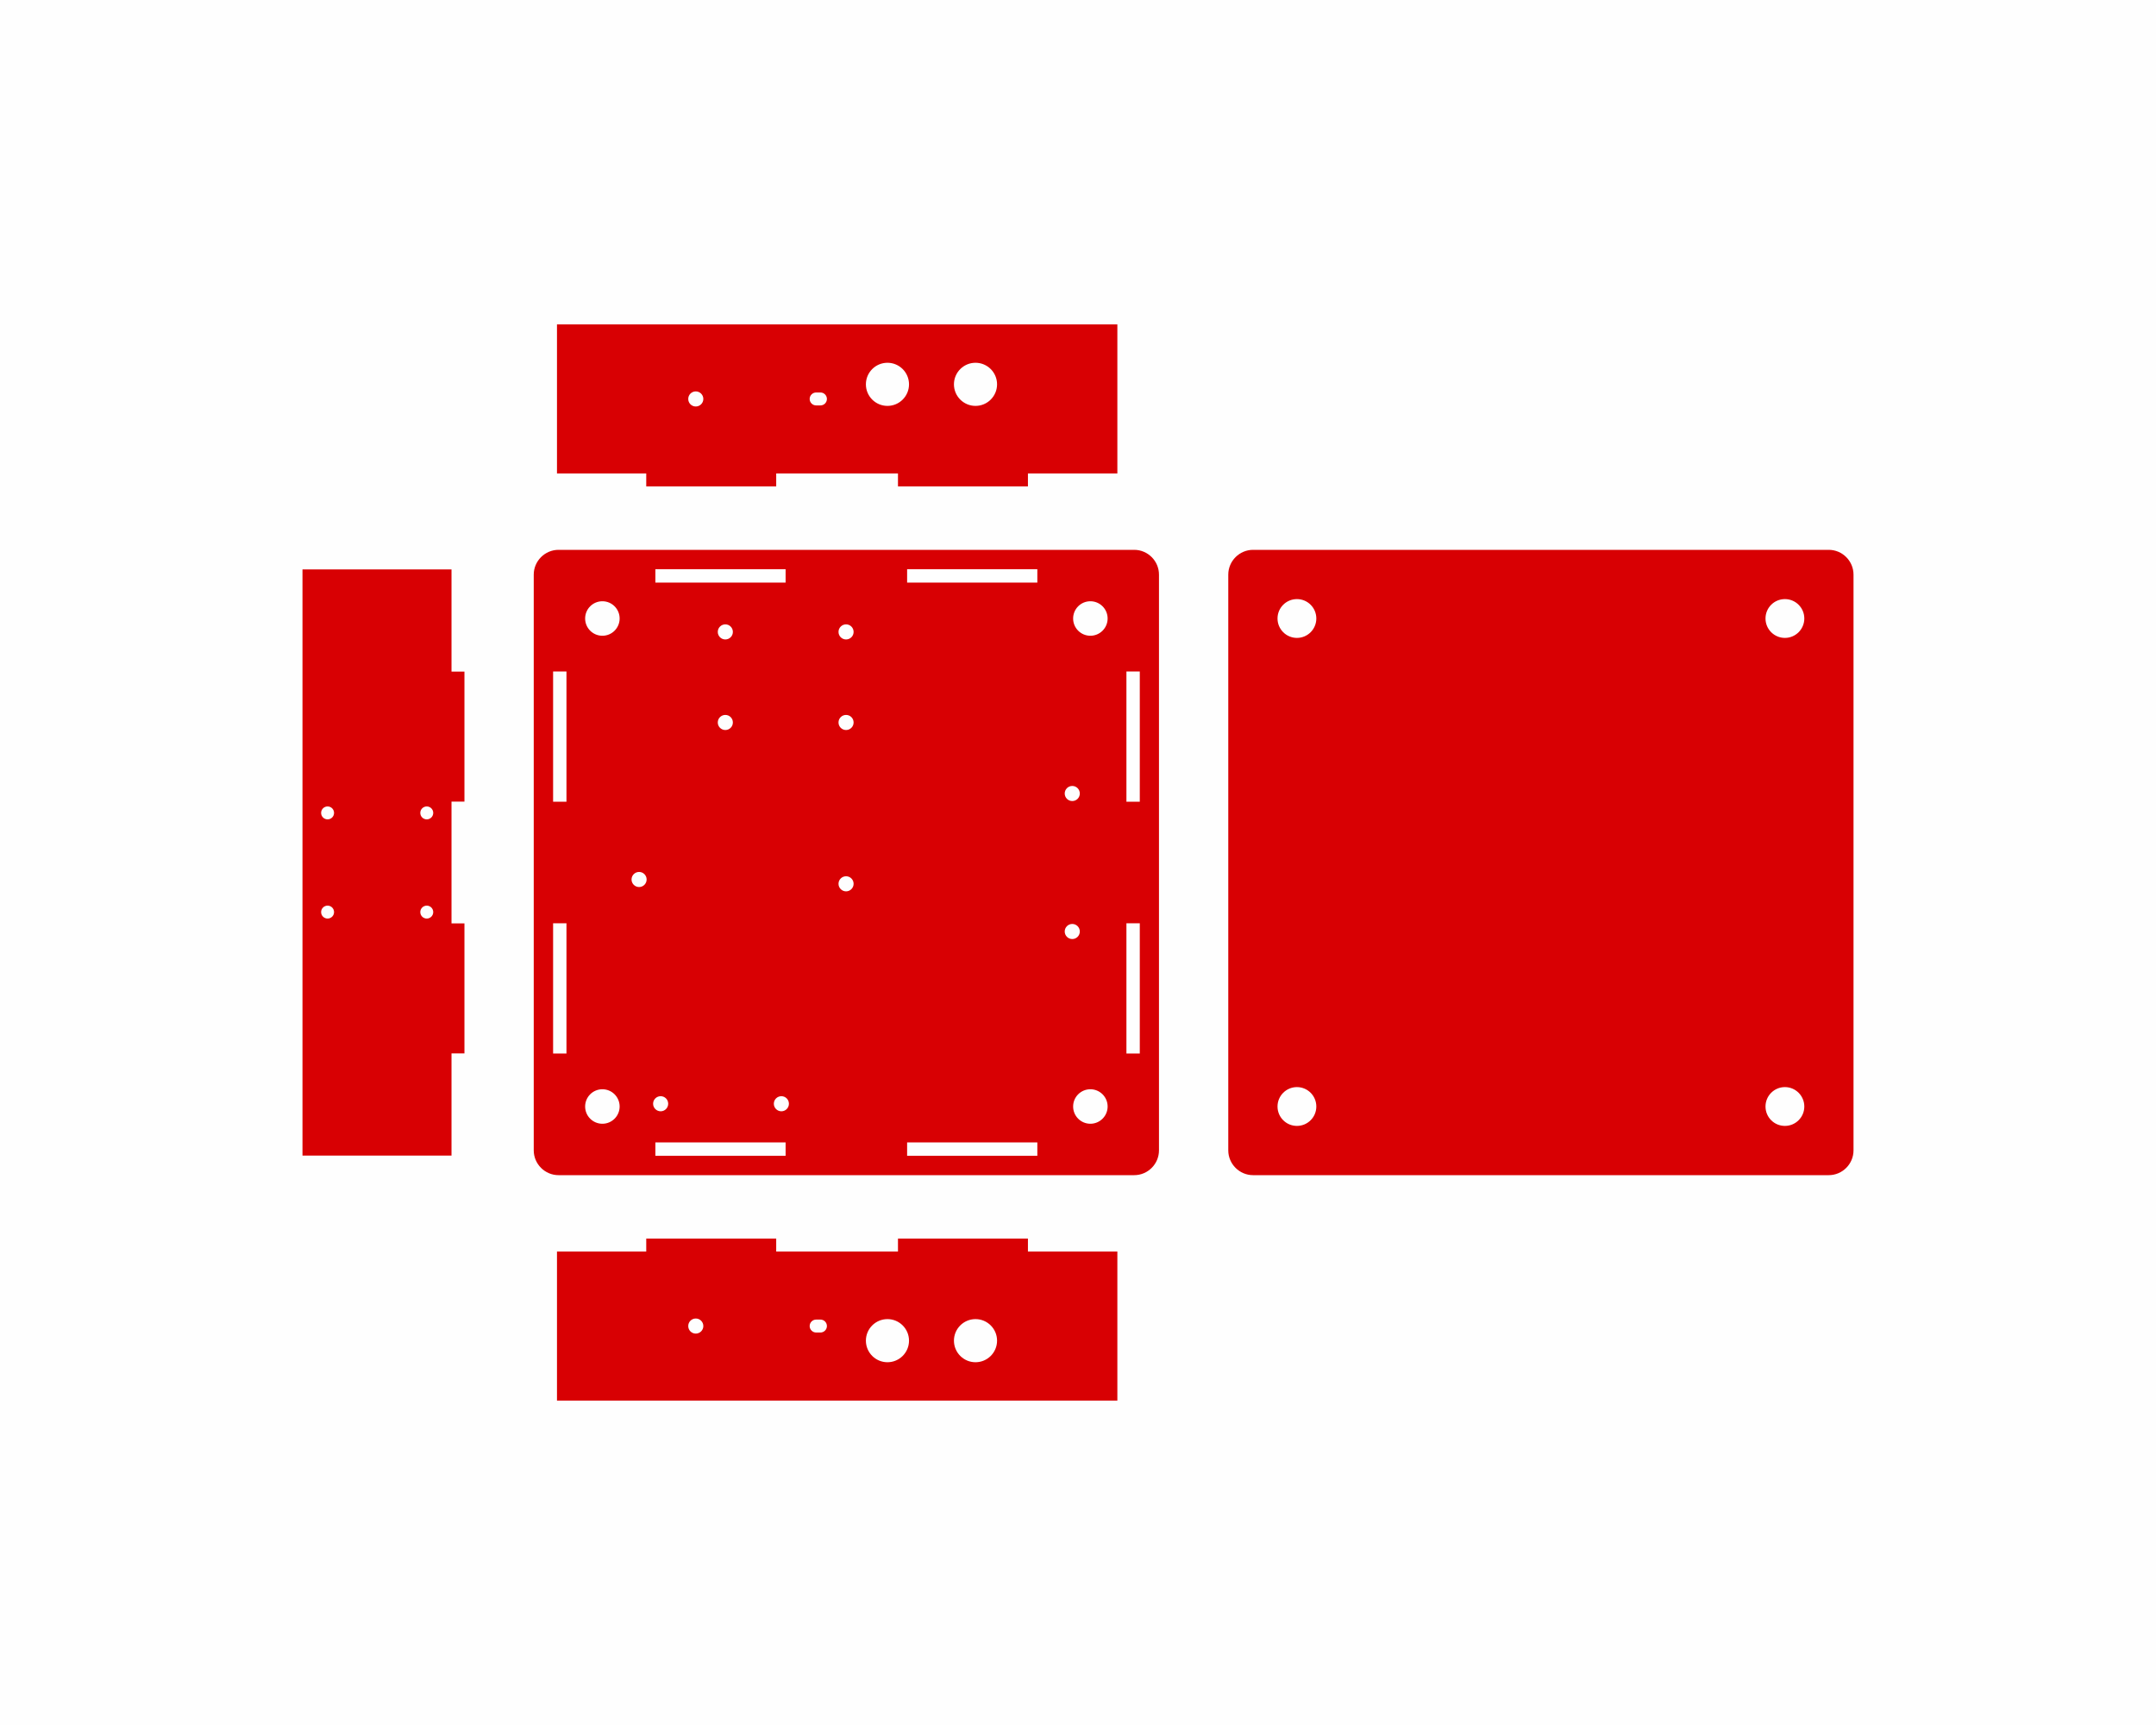
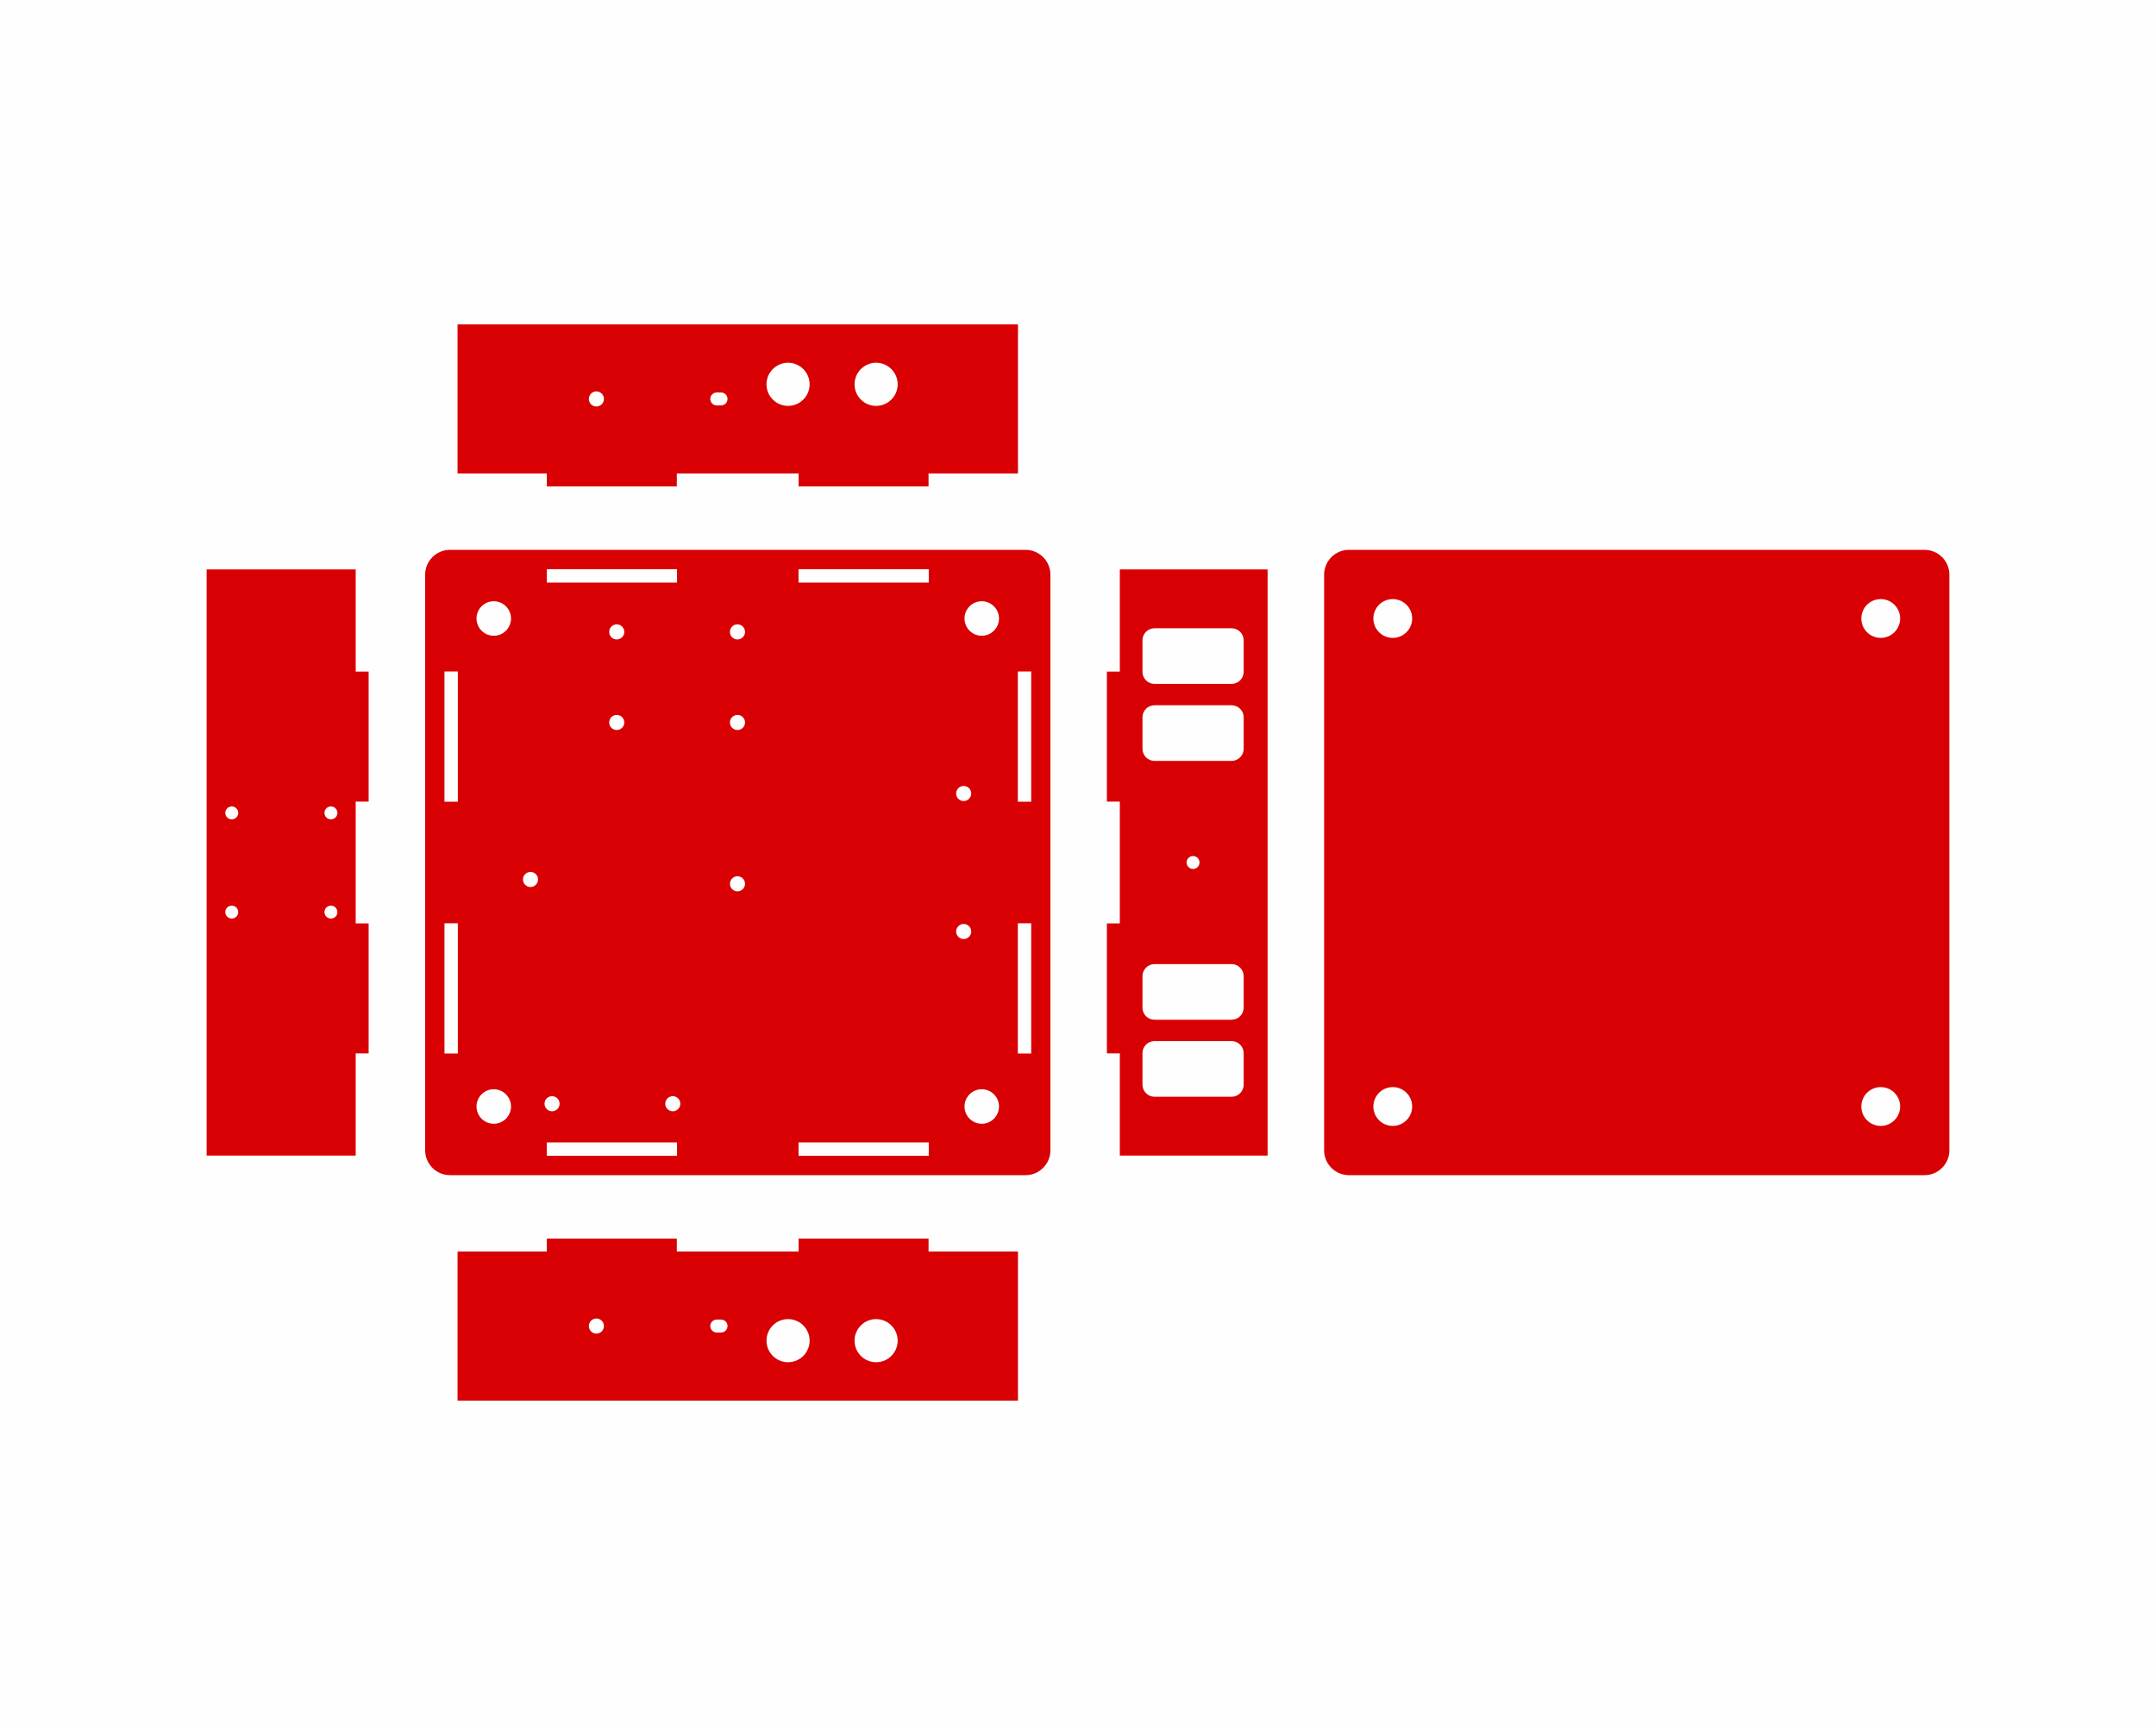
<svg xmlns="http://www.w3.org/2000/svg" xml:space="preserve" width="500mm" height="400mm" version="1.1" style="shape-rendering:geometricPrecision; text-rendering:geometricPrecision; image-rendering:optimizeQuality; fill-rule:evenodd; clip-rule:evenodd" viewBox="0 0 50000 40000">
  <defs>
    <style type="text/css">
   
    .fil0 {fill:#FEFEFE}
    .fil1 {fill:#D80003}
   
  </style>
  </defs>
  <g id="Layer_x0020_1">
    <rect class="fil0" width="50000" height="40000" />
-     <g id="_2305212837376">
-       <path class="fil1" d="M13570 14342c0,221 179,400 400,400 221,0 400,-179 400,-400 0,-221 -179,-400 -400,-400 -221,0 -400,179 -400,400zm11317 0c0,221 179,400 400,400 220,0 400,-179 400,-400 0,-221 -180,-400 -400,-400 -221,0 -400,179 -400,400zm-11317 11316c0,221 179,400 400,400 221,0 400,-179 400,-400 0,-221 -179,-400 -400,-400 -221,0 -400,179 -400,400zm3251 -10830c97,0 175,-78 175,-175 0,-97 -78,-175 -175,-175 -96,0 -175,78 -175,175 0,97 79,175 175,175zm2800 0c97,0 175,-78 175,-175 0,-97 -78,-175 -175,-175 -96,0 -175,78 -175,175 0,97 79,175 175,175zm0 2100c97,0 175,-78 175,-175 0,-97 -78,-175 -175,-175 -96,0 -175,78 -175,175 0,97 79,175 175,175zm-2800 0c97,0 175,-78 175,-175 0,-97 -78,-175 -175,-175 -96,0 -175,78 -175,175 0,97 79,175 175,175zm2975 3566c0,-97 -78,-175 -175,-175 -96,0 -175,78 -175,175 0,96 79,175 175,175 97,0 175,-79 175,-175zm-4800 -100c0,-97 -78,-175 -175,-175 -96,0 -175,78 -175,175 0,96 79,175 175,175 97,0 175,-79 175,-175zm500 5200c0,-97 -78,-175 -175,-175 -96,0 -175,78 -175,175 0,96 79,175 175,175 97,0 175,-79 175,-175zm2800 0c0,-97 -78,-175 -175,-175 -96,0 -175,78 -175,175 0,96 79,175 175,175 97,0 175,-79 175,-175zm6571 -4169c97,0 175,78 175,175 0,97 -78,175 -175,175 -96,0 -175,-78 -175,-175 0,-97 79,-175 175,-175zm0 -3200c97,0 175,78 175,175 0,97 -78,175 -175,175 -96,0 -175,-78 -175,-175 0,-97 79,-175 175,-175zm20 7433c0,221 179,400 400,400 220,0 400,-179 400,-400 0,-221 -180,-400 -400,-400 -221,0 -400,179 -400,400zm1991 -12333l0 13350c0,316 -258,575 -574,575l-13351 0c-316,0 -575,-259 -575,-575l0 -13350c0,-316 259,-575 575,-575l13351 0c316,0 574,259 574,575zm-445 2246l-310 0 0 3020 310 0 0 -3020zm0 5838l-310 0 0 3020 310 0 0 -3020zm-5396 5082l0 310 3020 0 0 -310 -3020 0zm-5838 0l0 310 3020 0 0 -310 -3020 0zm5838 -13292l0 310 3020 0 0 -310 -3020 0zm-5838 0l0 310 3020 0 0 -310 -3020 0zm-2062 2372l-310 0 0 3020 310 0 0 -3020zm0 5838l-310 0 0 3020 310 0 0 -3020z" />
-       <path class="fil1" d="M29627 14342c0,248 202,450 450,450 249,0 450,-202 450,-450 0,-249 -201,-450 -450,-450 -248,0 -450,201 -450,450zm11317 0c0,248 201,450 450,450 248,0 450,-202 450,-450 0,-249 -202,-450 -450,-450 -249,0 -450,201 -450,450zm-11317 11316c0,249 202,450 450,450 249,0 450,-201 450,-450 0,-248 -201,-450 -450,-450 -248,0 -450,202 -450,450zm11317 0c0,249 201,450 450,450 248,0 450,-201 450,-450 0,-248 -202,-450 -450,-450 -249,0 -450,202 -450,450zm2041 -12333l0 13350c0,316 -258,575 -574,575l-13351 0c-316,0 -575,-259 -575,-575l0 -13350c0,-316 259,-575 575,-575l13351 0c316,0 574,259 574,575z" />
-       <path class="fil1" d="M19177 9251l0 0c0,83 -67,150 -150,150l-100 0c-82,0 -150,-67 -150,-150l0 0c0,-82 68,-150 150,-150l100 0c83,0 150,68 150,150zm-3041 -175c96,0 175,78 175,175 0,97 -79,175 -175,175 -97,0 -175,-78 -175,-175 0,-97 78,-175 175,-175zm-3219 1903l0 -3456 12996 0 0 3456 -2074 0 0 300 -3014 0 0 -300 -2824 0 0 300 -3014 0 0 -300 -2070 0zm8164 -2067c0,-276 -224,-500 -500,-500 -276,0 -500,224 -500,500 0,276 224,500 500,500 276,0 500,-224 500,-500zm2042 0c0,-276 -224,-500 -500,-500 -276,0 -500,224 -500,500 0,276 224,500 500,500 276,0 500,-224 500,-500z" />
-       <path class="fil1" d="M19177 30749l0 0c0,-83 -67,-150 -150,-150l-100 0c-82,0 -150,67 -150,150l0 0c0,82 68,150 150,150l100 0c83,0 150,-68 150,-150zm-3041 175c96,0 175,-78 175,-175 0,-97 -79,-175 -175,-175 -97,0 -175,78 -175,175 0,97 78,175 175,175zm-3219 -1903l0 3456 12996 0 0 -3456 -2074 0 0 -300 -3014 0 0 300 -2824 0 0 -300 -3014 0 0 300 -2070 0zm8164 2067c0,276 -224,500 -500,500 -276,0 -500,-224 -500,-500 0,-276 224,-500 500,-500 276,0 500,224 500,500zm2042 0c0,276 -224,500 -500,500 -276,0 -500,-224 -500,-500 0,-276 224,-500 500,-500 276,0 500,224 500,500z" />
-       <path class="fil1" d="M7597 19000c83,0 150,-67 150,-150 0,-83 -67,-150 -150,-150 -83,0 -150,67 -150,150 0,83 67,150 150,150zm2874 -412l300 0 0 -3014 -300 0 0 -2370 -3456 0 0 13592 3456 0 0 -2370 300 0 0 -3014 -300 0 0 -2824zm-2874 2712c83,0 150,-67 150,-150 0,-83 -67,-150 -150,-150 -83,0 -150,67 -150,150 0,83 67,150 150,150zm2300 -2300c83,0 150,-67 150,-150 0,-83 -67,-150 -150,-150 -83,0 -150,67 -150,150 0,83 67,150 150,150zm0 2300c83,0 150,-67 150,-150 0,-83 -67,-150 -150,-150 -83,0 -150,67 -150,150 0,83 67,150 150,150z" />
+     <g id="_1681226792432">
+       <path class="fil1" d="M11051 14342c0,221 179,400 400,400 221,0 400,-179 400,-400 0,-221 -179,-400 -400,-400 -221,0 -400,179 -400,400zm11317 0c0,221 179,400 400,400 221,0 400,-179 400,-400 0,-221 -179,-400 -400,-400 -221,0 -400,179 -400,400zm-11317 11316c0,221 179,400 400,400 221,0 400,-179 400,-400 0,-221 -179,-400 -400,-400 -221,0 -400,179 -400,400zm3252 -10830c96,0 175,-78 175,-175 0,-97 -79,-175 -175,-175 -97,0 -175,78 -175,175 0,97 78,175 175,175zm2800 0c96,0 175,-78 175,-175 0,-97 -79,-175 -175,-175 -97,0 -175,78 -175,175 0,97 78,175 175,175zm0 2100c96,0 175,-78 175,-175 0,-97 -79,-175 -175,-175 -97,0 -175,78 -175,175 0,97 78,175 175,175zm-2800 0c96,0 175,-78 175,-175 0,-97 -79,-175 -175,-175 -97,0 -175,78 -175,175 0,97 78,175 175,175zm2975 3566c0,-97 -79,-175 -175,-175 -97,0 -175,78 -175,175 0,96 78,175 175,175 96,0 175,-79 175,-175zm-4800 -100c0,-97 -79,-175 -175,-175 -97,0 -175,78 -175,175 0,96 78,175 175,175 96,0 175,-79 175,-175zm500 5200c0,-97 -79,-175 -175,-175 -97,0 -175,78 -175,175 0,96 78,175 175,175 96,0 175,-79 175,-175zm2800 0c0,-97 -79,-175 -175,-175 -97,0 -175,78 -175,175 0,96 78,175 175,175 96,0 175,-79 175,-175zm6571 -4169c96,0 175,78 175,175 0,97 -79,175 -175,175 -97,0 -175,-78 -175,-175 0,-97 78,-175 175,-175zm0 -3200c96,0 175,78 175,175 0,97 -79,175 -175,175 -97,0 -175,-78 -175,-175 0,-97 78,-175 175,-175zm19 7433c0,221 179,400 400,400 221,0 400,-179 400,-400 0,-221 -179,-400 -400,-400 -221,0 -400,179 -400,400zm1992 -12333l0 13350c0,316 -259,575 -575,575l-13351 0c-316,0 -574,-259 -574,-575l0 -13350c0,-316 258,-575 574,-575l13351 0c316,0 575,259 575,575zm-445 2246l-310 0 0 3020 310 0 0 -3020zm0 5838l-310 0 0 3020 310 0 0 -3020zm-5396 5082l0 310 3020 0 0 -310 -3020 0zm-5838 0l0 310 3020 0 0 -310 -3020 0zm5838 -13292l0 310 3020 0 0 -310 -3020 0zm-5838 0l0 310 3020 0 0 -310 -3020 0zm-2063 2372l-310 0 0 3020 310 0 0 -3020zm0 5838l-310 0 0 3020 310 0 0 -3020z" />
+       <path class="fil1" d="M31850 14342c0,248 201,450 450,450 248,0 450,-202 450,-450 0,-249 -202,-450 -450,-450 -249,0 -450,201 -450,450zm11316 0c0,248 201,450 450,450 249,0 450,-202 450,-450 0,-249 -201,-450 -450,-450 -249,0 -450,201 -450,450zm-11316 11316c0,249 201,450 450,450 248,0 450,-201 450,-450 0,-248 -202,-450 -450,-450 -249,0 -450,202 -450,450zm11316 0c0,249 201,450 450,450 249,0 450,-201 450,-450 0,-248 -201,-450 -450,-450 -249,0 -450,202 -450,450zm2042 -12333l0 13350c0,316 -259,575 -575,575l-13351 0c-316,0 -574,-259 -574,-575l0 -13350c0,-316 258,-575 574,-575l13351 0c316,0 575,259 575,575z" />
+       <path class="fil1" d="M16872 9251l0 0c0,83 -67,150 -150,150l-100 0c-82,0 -150,-67 -150,-150l0 0c0,-82 68,-150 150,-150l100 0c83,0 150,68 150,150zm-3041 -175c96,0 175,78 175,175 0,97 -79,175 -175,175 -97,0 -175,-78 -175,-175 0,-97 78,-175 175,-175zm-3220 1903l0 -3456 12997 0 0 3456 -2074 0 0 300 -3014 0 0 -300 -2824 0 0 300 -3015 0 0 -300 -2070 0zm8165 -2067c0,-276 -224,-500 -500,-500 -276,0 -500,224 -500,500 0,276 224,500 500,500 276,0 500,-224 500,-500zm2042 0c0,-276 -224,-500 -500,-500 -276,0 -500,224 -500,500 0,276 224,500 500,500 276,0 500,-224 500,-500z" />
+       <path class="fil1" d="M16872 30749l0 0c0,-83 -67,-150 -150,-150l-100 0c-82,0 -150,67 -150,150l0 0c0,82 68,150 150,150l100 0c83,0 150,-68 150,-150zm-3041 175c96,0 175,-78 175,-175 0,-97 -79,-175 -175,-175 -97,0 -175,78 -175,175 0,97 78,175 175,175zm-3220 -1903l0 3456 12997 0 0 -3456 -2074 0 0 -300 -3014 0 0 300 -2824 0 0 -300 -3015 0 0 300 -2070 0zm8165 2067c0,276 -224,500 -500,500 -276,0 -500,-224 -500,-500 0,-276 224,-500 500,-500 276,0 500,224 500,500zm2042 0c0,276 -224,500 -500,500 -276,0 -500,-224 -500,-500 0,-276 224,-500 500,-500 276,0 500,224 500,500z" />
+       <path class="fil1" d="M5375 19000c82,0 150,-67 150,-150 0,-83 -68,-150 -150,-150 -83,0 -150,67 -150,150 0,83 67,150 150,150zm2874 -412l300 0 0 -3014 -300 0 0 -2370 -3457 0 0 13592 3457 0 0 -2370 300 0 0 -3014 -300 0 0 -2824zm-2874 2712c82,0 150,-67 150,-150 0,-83 -68,-150 -150,-150 -83,0 -150,67 -150,150 0,83 67,150 150,150zm2300 -2300c82,0 150,-67 150,-150 0,-83 -68,-150 -150,-150 -83,0 -150,67 -150,150 0,83 67,150 150,150zm0 2300c82,0 150,-67 150,-150 0,-83 -68,-150 -150,-150 -83,0 -150,67 -150,150 0,83 67,150 150,150z" />
+       <path class="fil1" d="M26495 25152l0 -731c0,-154 126,-280 279,-280l1788 0c154,0 280,126 280,280l0 731c0,154 -126,280 -280,280l-1788 0c-153,0 -279,-126 -279,-280zm0 -1785l0 -731c0,-154 126,-280 279,-280l1788 0c154,0 280,126 280,280l0 731c0,154 -126,279 -280,279l-1788 0c-153,0 -279,-125 -279,-279zm0 -8519l0 731c0,154 126,280 279,280l1788 0c154,0 280,-126 280,-280l0 -731c0,-154 -126,-280 -280,-280l-1788 0c-153,0 -279,126 -279,280zm-825 3740l300 0 0 2824 -300 0 0 3014 300 0 0 2370 3427 0 0 -13592 -3427 0 0 2370 -300 0 0 3014zm825 -1955l0 731c0,154 126,280 279,280l1788 0c154,0 280,-126 280,-280l0 -731c0,-154 -126,-279 -280,-279l-1788 0c-153,0 -279,125 -279,279zm1173 3517c83,0 150,-67 150,-150 0,-83 -67,-150 -150,-150 -83,0 -150,67 -150,150 0,83 67,150 150,150z" />
    </g>
  </g>
</svg>
